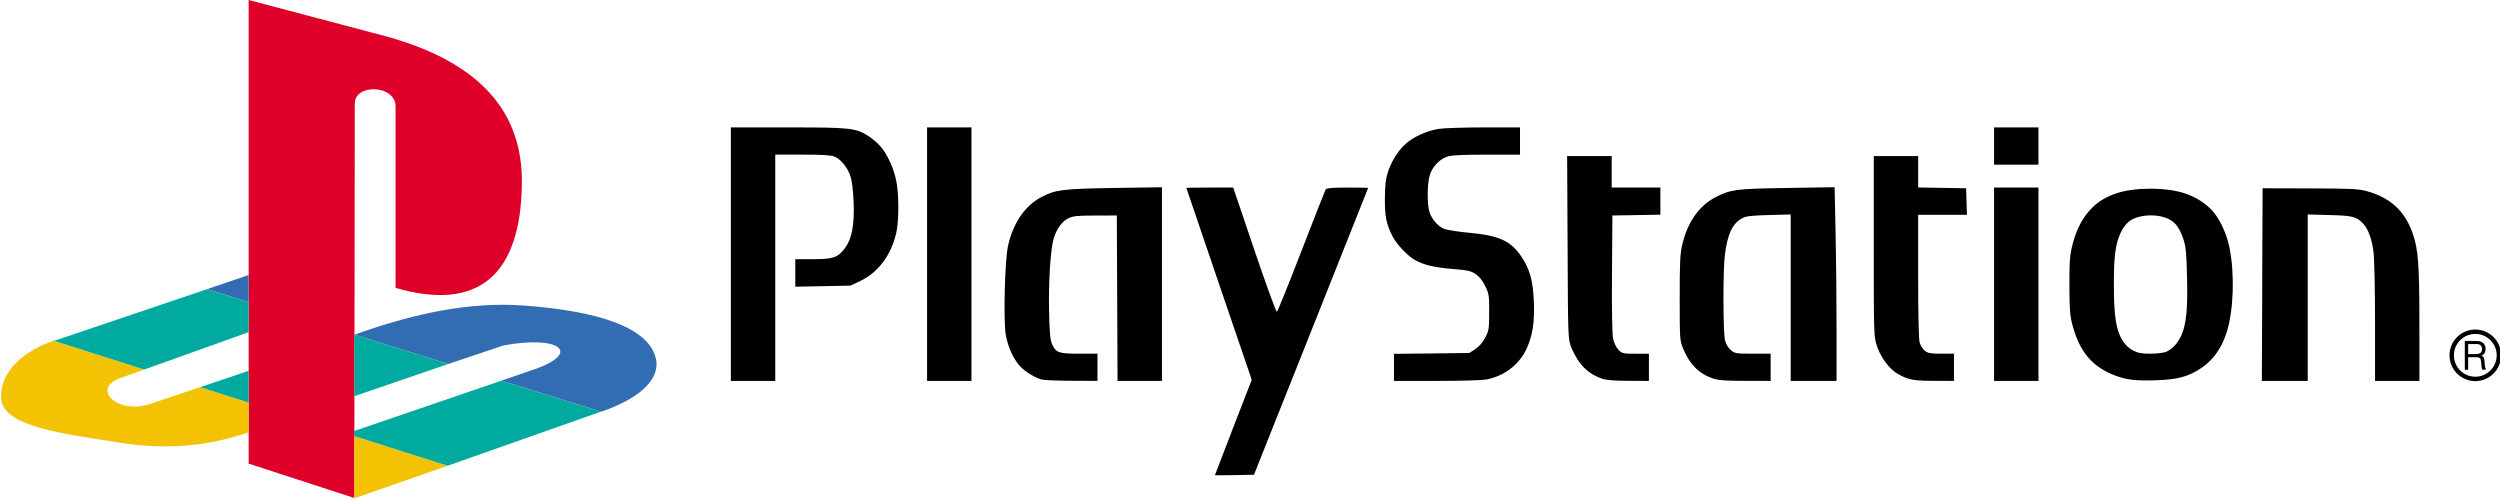
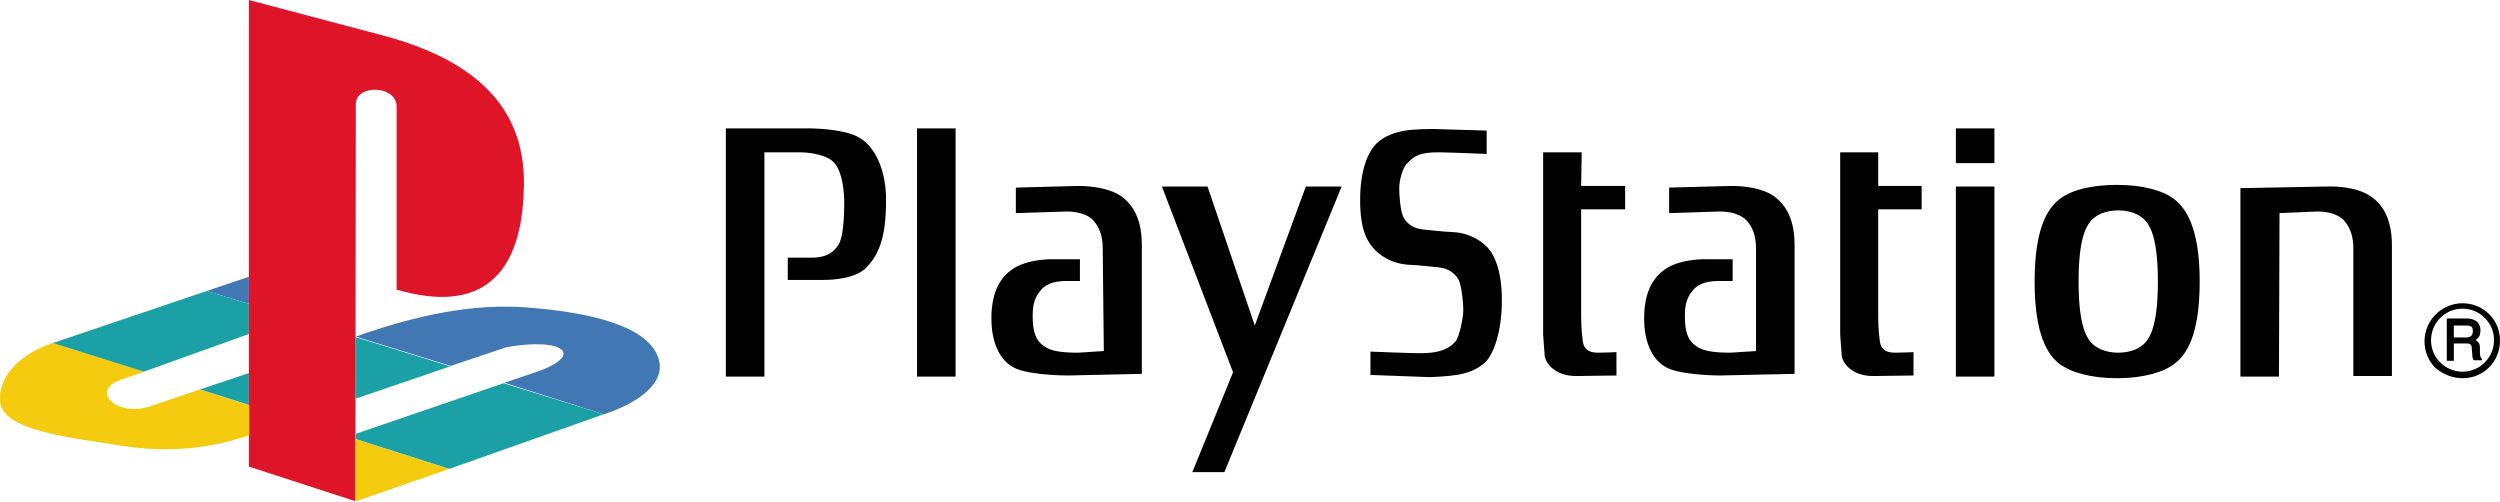
- <svg xmlns="http://www.w3.org/2000/svg" version="1.1" id="svg2" x="0px" y="0px" width="567.429px" height="113.032px" viewBox="0 0 567.429 113.032" enable-background="new 0 0 567.429 113.032" xml:space="preserve">
-   <g>
-     <path id="path2998" d="M165.884,28.918v28.77v28.769h5.039h5.039V60.776V35.095h6.186c4.461,0,6.475,0.12,7.233,0.437   c1.496,0.625,3.036,2.529,3.667,4.521c0.331,1.047,0.604,3.313,0.701,5.831c0.2,5.154-0.398,8.356-1.971,10.433   c-1.641,2.168-2.645,2.51-7.284,2.51h-3.982v3.119v3.127l6.257-0.121l6.258-0.122l2.214-1.046c4.045-1.908,6.982-5.811,8.167-10.84   c0.662-2.808,0.652-9.086-0.021-12.099c-0.646-2.896-1.991-5.813-3.504-7.579c-0.633-0.738-1.857-1.797-2.712-2.347   c-2.933-1.882-4.062-2.001-18.356-2.001H165.884z M210.419,28.918v28.77v28.769h5.038h5.039V57.688v-28.77h-5.039H210.419z    M336.791,28.918c-4.514,0.001-9.158,0.16-10.321,0.346c-2.622,0.418-5.682,1.805-7.415,3.372c-1.748,1.579-3.238,3.949-4.044,6.44   c-0.501,1.548-0.659,2.959-0.68,5.933c-0.028,4.103,0.317,5.851,1.728,8.614c0.916,1.798,3.361,4.393,5.039,5.363   c1.948,1.129,4.44,1.727,8.725,2.072c3.26,0.264,4.02,0.426,5.08,1.129c0.834,0.551,1.566,1.453,2.184,2.711   c0.87,1.771,0.919,2.141,0.915,5.953c-0.004,3.801-0.058,4.176-0.896,5.771c-0.567,1.083-1.385,2.032-2.244,2.601l-1.352,0.895   l-8.563,0.102l-8.553,0.092v3.077v3.068h9.73c5.92,0,10.412-0.146,11.459-0.366c3.984-0.839,7.299-3.421,8.908-6.938   c1.357-2.963,1.834-6.008,1.656-10.576c-0.186-4.817-0.9-7.441-2.824-10.32c-2.389-3.576-5.063-4.802-11.854-5.424   c-2.513-0.23-5.086-0.635-5.72-0.904c-1.397-0.592-2.704-2.082-3.28-3.738c-0.57-1.633-0.561-6.361,0.02-8.359   c0.572-1.973,2.306-3.79,4.135-4.338c0.884-0.266,3.852-0.396,8.848-0.396H345v-3.09v-3.088H336.791L336.791,28.918z    M452.597,28.918v4.227v4.226h5.039h5.039v-4.226v-4.227h-5.039H452.597z M355.695,35.42l0.104,20.723   c0.09,20.399,0.104,20.754,0.803,22.604c0.389,1.033,1.225,2.58,1.857,3.443c1.293,1.76,2.973,2.994,5.1,3.738   c1.023,0.359,2.76,0.498,6.064,0.51l4.633,0.02V83.37v-3.088h-3.027c-2.881,0-3.072-0.039-3.891-0.895   c-0.508-0.529-1.006-1.563-1.207-2.52c-0.221-1.032-0.313-6.405-0.256-14.791l0.092-13.164l5.445-0.092l5.445-0.092v-3.076v-3.08   h-5.527h-5.525v-3.576V35.42h-5.049H355.695L355.695,35.42z M425.291,35.42v20.469c0,19.797,0.023,20.54,0.672,22.512   c0.77,2.347,2.338,4.672,4.043,5.973c0.65,0.497,1.939,1.165,2.863,1.482c1.289,0.445,2.73,0.582,6.156,0.59l4.469,0.01v-3.088   V80.28h-2.885c-2.41,0-3.02-0.104-3.727-0.662c-0.467-0.365-0.996-1.205-1.18-1.868c-0.205-0.739-0.336-6.584-0.336-15.106V48.748   h5.537h5.537l-0.092-3.007l-0.092-3.008l-5.445-0.09l-5.443-0.093v-3.565V35.42h-5.039H425.291L425.291,35.42z M416.402,42.489   l-10.758,0.174c-11.568,0.178-12.766,0.32-16.162,2.042c-3.799,1.925-6.447,5.663-7.648,10.788   c-0.502,2.138-0.59,3.979-0.59,12.109c0,9.231,0.027,9.661,0.742,11.428c1.441,3.561,3.586,5.759,6.674,6.826   c1.361,0.471,2.781,0.58,7.457,0.588l5.771,0.011v-3.089v-3.088h-4.043c-3.828,0-4.088-0.047-4.998-0.813   c-0.602-0.505-1.092-1.35-1.32-2.255c-0.453-1.794-0.475-15.937-0.031-19.362c0.631-4.865,1.727-7.146,4.014-8.371   c0.787-0.42,2.145-0.57,5.973-0.67l4.957-0.132v18.896v18.885h5.203h5.201V74.315c0-6.674-0.105-16.567-0.225-21.982   L416.402,42.489z M263.73,42.5l-10.808,0.162c-11.746,0.181-13.433,0.396-16.64,2.113c-3.725,1.994-6.385,5.936-7.508,11.123   c-0.713,3.295-1.047,16.791-0.498,20.053c0.48,2.847,1.811,5.713,3.404,7.334c1.172,1.193,3.117,2.369,4.743,2.865   c0.447,0.137,3.481,0.258,6.745,0.273l5.932,0.031v-3.088V80.28h-4.154c-4.686,0-5.303-0.221-6.186-2.235   c-0.395-0.897-0.549-2.662-0.65-7.416c-0.146-6.756,0.324-14.086,1.056-16.519c0.657-2.185,1.881-3.863,3.321-4.57   c1.052-0.516,2.019-0.613,6.125-0.62l4.875-0.011l0.082,18.773l0.082,18.772h5.039h5.039V64.473V42.5L263.73,42.5z M274.58,42.571   c-2.928,0-5.319,0.037-5.313,0.082c0.004,0.045,3.346,9.857,7.426,21.811l7.416,21.738l-4.176,10.769   c-2.295,5.927-4.175,10.819-4.175,10.869s1.993,0.05,4.429,0l4.43-0.091l12.951-32.508c7.127-17.879,12.963-32.543,12.963-32.588   c0.002-0.045-2.102-0.082-4.684-0.082c-3.404,0-4.765,0.113-4.947,0.408c-0.137,0.223-2.627,6.543-5.525,14.049   c-2.898,7.504-5.398,13.688-5.566,13.744c-0.17,0.057-2.471-6.265-5.109-14.049l-4.795-14.152H274.58z M452.597,42.571v21.942   v21.942h5.039h5.039V64.513V42.571h-5.039H452.597z M513.548,42.733l-0.094,21.861h0.012l-0.092,21.861h5.211h5.201V67.571V48.676   l4.957,0.133c5.262,0.137,6.141,0.356,7.619,1.939c1.16,1.24,1.988,3.499,2.357,6.439c0.191,1.539,0.346,8.603,0.346,16.01v13.258   h5.039h5.037l-0.01-12.922c-0.002-13.704-0.242-16.956-1.564-20.672c-1.795-5.053-5.102-8.049-10.482-9.508   c-1.779-0.483-3.68-0.567-12.811-0.59L513.548,42.733L513.548,42.733z M488.07,42.825c-2.842,0-5.674,0.357-7.709,1.057   c-2.709,0.932-4.41,2.023-6.117,3.921c-1.852,2.06-3.193,4.849-3.98,8.259c-0.482,2.09-0.596,3.844-0.568,8.939   c0.027,5.359,0.133,6.729,0.711,8.848c0.979,3.596,2.26,6.016,4.205,7.985c1.916,1.938,4.748,3.423,7.936,4.146   c1.434,0.324,3.422,0.426,6.461,0.344c5.238-0.139,7.73-0.813,10.787-2.904c2.563-1.752,4.5-4.516,5.598-7.995   c1.57-4.968,1.846-13.157,0.641-19.2c-0.586-2.936-2.01-6.119-3.598-8.056c-1.492-1.821-3.936-3.418-6.551-4.287   C493.773,43.182,490.912,42.825,488.07,42.825L488.07,42.825z M488.193,48.879c1.475,0,2.953,0.285,4.113,0.873   c1.514,0.768,2.465,2.104,3.291,4.632c0.541,1.653,0.676,3.158,0.803,8.625c0.166,7.14-0.162,10.505-1.27,13.043   c-0.781,1.792-2.045,3.185-3.434,3.779c-0.592,0.253-2.156,0.446-3.605,0.446c-2.055,0-2.844-0.145-3.992-0.75   c-0.902-0.478-1.773-1.295-2.336-2.205c-1.469-2.371-1.953-5.48-1.973-12.484c-0.016-6.667,0.328-9.348,1.557-12.059   c0.416-0.92,1.256-2.043,1.879-2.52C484.41,49.356,486.296,48.879,488.193,48.879L488.193,48.879z" />
-     <path id="path3775" d="M559.435,83.912h0.77v-2.835h1.756c0.48,0,0.795,0.078,0.938,0.232c0.139,0.148,0.229,0.493,0.268,1.032   l0.068,0.836c0.012,0.159,0.029,0.292,0.055,0.399c0.023,0.115,0.063,0.228,0.117,0.335h0.807v-0.21   c-0.064-0.057-0.107-0.125-0.135-0.204c-0.037-0.095-0.063-0.212-0.072-0.351l-0.07-0.972c-0.047-0.472-0.109-0.796-0.189-0.972   c-0.117-0.264-0.322-0.422-0.611-0.477c0.309-0.07,0.555-0.244,0.742-0.525c0.189-0.285,0.283-0.633,0.283-1.039   c0-0.334-0.068-0.625-0.207-0.871c-0.145-0.275-0.352-0.487-0.617-0.635c-0.217-0.12-0.477-0.198-0.777-0.234   c-0.201-0.023-0.508-0.036-0.914-0.036h-2.209V83.912L559.435,83.912z M560.207,80.375v-2.288h1.557   c0.303,0,0.523,0.008,0.662,0.022c0.205,0.033,0.369,0.092,0.488,0.174c0.146,0.097,0.256,0.219,0.328,0.369   c0.08,0.158,0.121,0.334,0.121,0.526c0,0.433-0.121,0.739-0.367,0.921c-0.246,0.184-0.648,0.274-1.207,0.274L560.207,80.375   L560.207,80.375z" />
-     <path id="path3004" fill="none" stroke="#000000" stroke-miterlimit="10" d="M567.179,80.649c0,2.957-2.398,5.356-5.355,5.356   c-2.959,0-5.355-2.397-5.355-5.356s2.396-5.356,5.355-5.356C564.781,75.292,567.179,77.69,567.179,80.649z" />
-     <g id="g3" transform="translate(-61.6856, -312.868)">
-       <path id="path7" fill="#DE0029" d="M142.207,336.374l-0.099,89.525l-23.986-7.801v-105.23l30.618,8.096    c19.599,5.267,31.592,15.507,31.398,33.45c-0.195,20.873-9.849,29.258-28.667,23.797v-41.155    C151.469,332.08,142.207,331.789,142.207,336.374L142.207,336.374z" />
-       <path id="path9" fill="#F3C202" d="M107.102,400.738l-11.311,3.804c-7.314,2.537-13.554-3.412-6.826-5.853l5.46-1.948    l-20.575-6.536c-6.338,2.148-12.288,6.73-11.896,13.168c0.39,6.533,15.309,8.095,26.815,9.947    c10.726,1.754,20.477,0.779,29.351-2.342v-6.73L107.102,400.738L107.102,400.738z M142.302,425.9l20.965-7.313l-21.16-6.729    v13.557L142.302,425.9L142.302,425.9z" />
-       <path id="path11" fill="#326DB3" d="M198.08,406.299l0.389-0.099c9.167-3.217,13.067-7.707,12.092-11.898    c-1.56-7.021-12.773-10.826-30.033-12.093c-12.384-0.878-24.572,1.853-36.468,5.947l-1.95,0.685l21.355,6.633l12.48-4.197    c13.067-2.436,18.333,1.854,5.755,5.854l-6.242,2.146L198.08,406.299L198.08,406.299z M118.122,375.287l-9.459,3.217l9.459,2.925    V375.287L118.122,375.287z" />
-       <path id="path13" fill="#00AA9E" d="M163.268,418.585l34.812-12.286l-22.624-7.022l-33.348,11.41v1.17L163.268,418.585    L163.268,418.585z M118.122,397.033l-11.019,3.705l11.019,3.512V397.033L118.122,397.033z M142.107,402.789v-13.946l21.355,6.631    L142.107,402.789L142.107,402.789z M94.425,396.742l23.696-8.486v-6.826l-9.459-2.926l-34.324,11.605    c-0.097,0-0.292,0.096-0.487,0.096L94.425,396.742L94.425,396.742z" />
-     </g>
-   </g>
+ <svg xmlns="http://www.w3.org/2000/svg" viewBox="-23 340 400 80.193">
+   <path fill="#de1528" d="M33.929 356.677l-.071 63.516-17.032-5.535V340l21.716 5.748c13.91 3.761 22.426 11 22.284 23.703-.142 14.832-6.955 20.793-20.368 16.89v-29.238c.071-3.477-6.529-3.69-6.529-.426z" />
+   <path fill="#f4cb0e" d="M9.02 402.309l-8.019 2.697c-5.181 1.774-9.652-2.413-4.826-4.187l3.903-1.348-14.619-4.613c-4.471 1.49-8.729 4.755-8.445 9.368.284 4.613 10.858 5.748 19.019 7.026 7.593 1.277 14.548.568 20.864-1.632v-4.755l-7.877-2.555zm24.98 17.884l14.903-5.181-15.045-4.755v9.652l.142.284z" />
+   <path fill="#4177b3" d="M73.6 406.283l.284-.071c6.529-2.271 9.297-5.464 8.587-8.445-1.135-4.968-9.084-7.664-21.29-8.587-8.8-.639-17.458 1.348-25.903 4.187l-1.348.497 15.187 4.684 8.871-2.981c9.297-1.703 12.987 1.348 4.116 4.187l-4.4 1.49 15.897 5.039zm-56.774-22l-6.742 2.271 6.742 2.058v-4.329z" />
+   <path fill="#1ba0a5" d="M48.903 415.012l24.697-8.729-16.039-4.968-23.632 8.09v.852l14.974 4.755zm-32.077-15.329l-7.806 2.626 7.806 2.484v-5.11zm17.032 4.116v-9.864l15.187 4.684-15.187 5.181zM.007 399.47l16.819-6.032v-4.826l-6.742-2.058-24.342 8.232c-.071 0-.213.071-.355.071l14.619 4.613z" />
+   <path d="M93.137 360.545v39.708h6.169v-35.885h5.735s4.171 0 5.561 1.825c1.216 1.564 1.477 4.431 1.477 6.43 0 2.085-.174 5.3-.869 6.43-1.043 1.825-2.78 2.172-4.344 2.172h-3.823v3.562h5.474s4.953.174 7.038-1.912c2.607-2.607 3.215-6.169 3.215-10.948 0-4.344-1.564-8.689-4.779-10.166-2.607-1.216-7.385-1.216-7.385-1.216H93.137m30.585 39.708h6.169v-39.708h-6.169v39.708zm39.186-30.411l11.382 29.716-6.517 15.987h5.126l18.768-45.703h-5.735l-8.167 22.243-7.559-22.243h-7.299m33.365 30.15v-3.736s6.517.261 7.907.261c3.041 0 4.518-.608 5.648-1.825.695-.695 1.303-3.997 1.303-5.126s-.261-3.649-.695-4.692c-.434-.956-1.564-1.912-3.128-2.085-1.13-.087-2.867-.348-4.953-.434-2.867-.174-4.779-1.651-5.648-2.694-.869-1.043-2.085-2.694-2.085-7.646 0-4.953 1.303-7.733 2.607-9.036 1.303-1.303 3.128-1.825 4.605-2.085 1.651-.261 4.344-.261 4.344-.261l8.689.261v3.736s-6.343-.261-7.733-.261c-3.041 0-3.91.608-5.04 1.825-.695.695-1.216 2.694-1.216 3.91 0 1.13.174 3.476.608 4.518.434.956 1.477 1.912 3.128 2.085 1.13.087 2.867.348 4.953.434 2.867.174 4.779 1.651 5.648 2.694.869 1.043 2.085 3.389 2.085 8.254 0 4.953-1.303 8.515-2.607 9.818-1.303 1.303-3.128 1.825-4.605 2.085-1.651.261-4.344.348-4.344.348l-9.471-.348m33.799-35.624h-6.169v29.107s.174 2.694.261 3.562c.174.956 1.477 3.128 5.04 3.128l6.43-.087v-3.736s-1.738.087-2.78.087c-1.043 0-2.346-.087-2.607-1.825-.261-1.825-.261-3.91-.261-3.91v-17.204h7.038v-3.736h-7.038l.087-5.387m59.866 35.885h6.169v-30.411h-6.169v30.411zm0-34.147h6.169v-5.561h-6.169v5.561zm25.806 3.476c4.258 0 7.472.956 9.21 2.346 1.738 1.39 3.997 4.431 3.997 13.12 0 8.689-2.172 11.73-3.997 13.12-1.738 1.39-5.039 2.346-9.21 2.346-4.258 0-7.472-.956-9.297-2.346-1.738-1.39-3.91-4.431-3.91-13.12 0-8.689 2.172-11.73 3.91-13.12 1.825-1.477 5.04-2.346 9.297-2.346zm-4.258 5.821c-.869 1.043-1.912 3.215-1.912 9.645s1.043 8.602 1.912 9.645c.869 1.043 2.433 1.738 4.431 1.738 1.998 0 3.562-.695 4.431-1.738.869-1.043 1.912-3.215 1.912-9.645s-1.043-8.602-1.912-9.645c-.869-1.043-2.433-1.738-4.431-1.738-1.998 0-3.562.695-4.431 1.738m30.237-1.303l6.082-.261c1.564 0 3.476.434 4.344 1.564.869 1.043 1.39 2.346 1.39 4.431v20.332h6.169v-20.853c0-3.91-1.216-6.256-3.041-7.646-2.607-2.085-7.299-1.825-7.299-1.825l-13.902.261v30.15h6.169l.087-26.153m-64.123-9.731h-6.169v29.107s.174 2.694.261 3.562c.174.956 1.477 3.128 5.039 3.128l6.43-.087v-3.736s-1.738.087-2.78.087c-1.043 0-2.346-.087-2.607-1.825-.261-1.825-.261-3.91-.261-3.91v-17.204h6.951v-3.736h-6.951v-5.387m-124.076 15.466c0-2.085-.521-3.389-1.39-4.431-.869-1.13-2.78-1.564-4.344-1.564l-8.167.261v-4.084l9.818-.261s4.692-.174 7.299 1.825c1.825 1.477 3.041 3.736 3.041 7.646v20.592l-11.904.261s-5.387 0-8.081-1.043c-2.607-1.043-4.084-3.997-4.084-8.081 0-3.91 1.216-6.256 3.041-7.646 2.607-2.085 7.299-1.825 7.299-1.825h3.823v3.476h-2.085c-1.564 0-3.215.261-4.171 1.477-.869 1.043-1.303 1.998-1.303 4.084 0 2.694.521 3.997 1.825 4.866 1.13.869 3.128 1.043 5.474 1.043l4.084-.261-.174-16.335m104.526 0c0-2.085-.521-3.389-1.39-4.431-.956-1.13-2.78-1.564-4.344-1.564l-8.167.261v-4.084l9.818-.261s4.692-.174 7.212 1.825c1.825 1.477 3.041 3.736 3.041 7.646v20.592l-11.904.261s-5.387 0-8.081-1.043c-2.607-1.043-4.084-3.997-4.084-8.081 0-3.91 1.216-6.256 3.041-7.646 2.607-2.085 7.299-1.825 7.299-1.825h3.823v3.476h-2.172c-1.564 0-3.215.261-4.171 1.477-.869 1.043-1.303 1.998-1.303 4.084 0 2.694.521 3.997 1.825 4.866 1.13.869 3.215 1.043 5.474 1.043l4.084-.261v-16.335m113.041 20.679c1.651 0 3.128-.608 4.258-1.738 1.13-1.13 1.738-2.694 1.738-4.258 0-1.651-.608-3.128-1.738-4.258-1.13-1.13-2.694-1.738-4.258-1.738-3.302 0-6.082 2.694-6.082 6.082 0 1.651.608 3.128 1.738 4.258 1.216 1.043 2.78 1.651 4.344 1.651zm-5.04-6.082c0-1.303.521-2.607 1.477-3.562.956-.956 2.172-1.477 3.562-1.477 1.39 0 2.607.521 3.562 1.477.956.956 1.477 2.172 1.477 3.562 0 2.78-2.259 5.04-5.039 5.04-1.303 0-2.607-.521-3.562-1.477-.956-.956-1.477-2.172-1.477-3.562" />
+   <path d="M374.046 397.299c-.087 0-.174-.174-.174-.261 0-.087-.087-.261-.087-.521v-.869c0-.434-.087-.695-.261-.869-.087-.174-.261-.261-.434-.348.174-.174.348-.261.521-.521.174-.261.261-.608.261-1.043 0-.782-.348-1.39-.956-1.651-.348-.174-.782-.261-1.303-.261h-3.128v6.777h1.13v-2.78h1.825c.348 0 .608 0 .695.087.261.087.348.348.348.695l.087 1.043c0 .261 0 .434.087.521 0 .087.087.174.087.261l.087.087h1.303l-.087-.348zm-1.39-4.344c0 .348-.087.608-.261.782-.174.174-.521.261-.869.261h-1.912v-1.912h1.998c.261 0 .521 0 .608.087.348.087.434.348.434.782" />
</svg>
